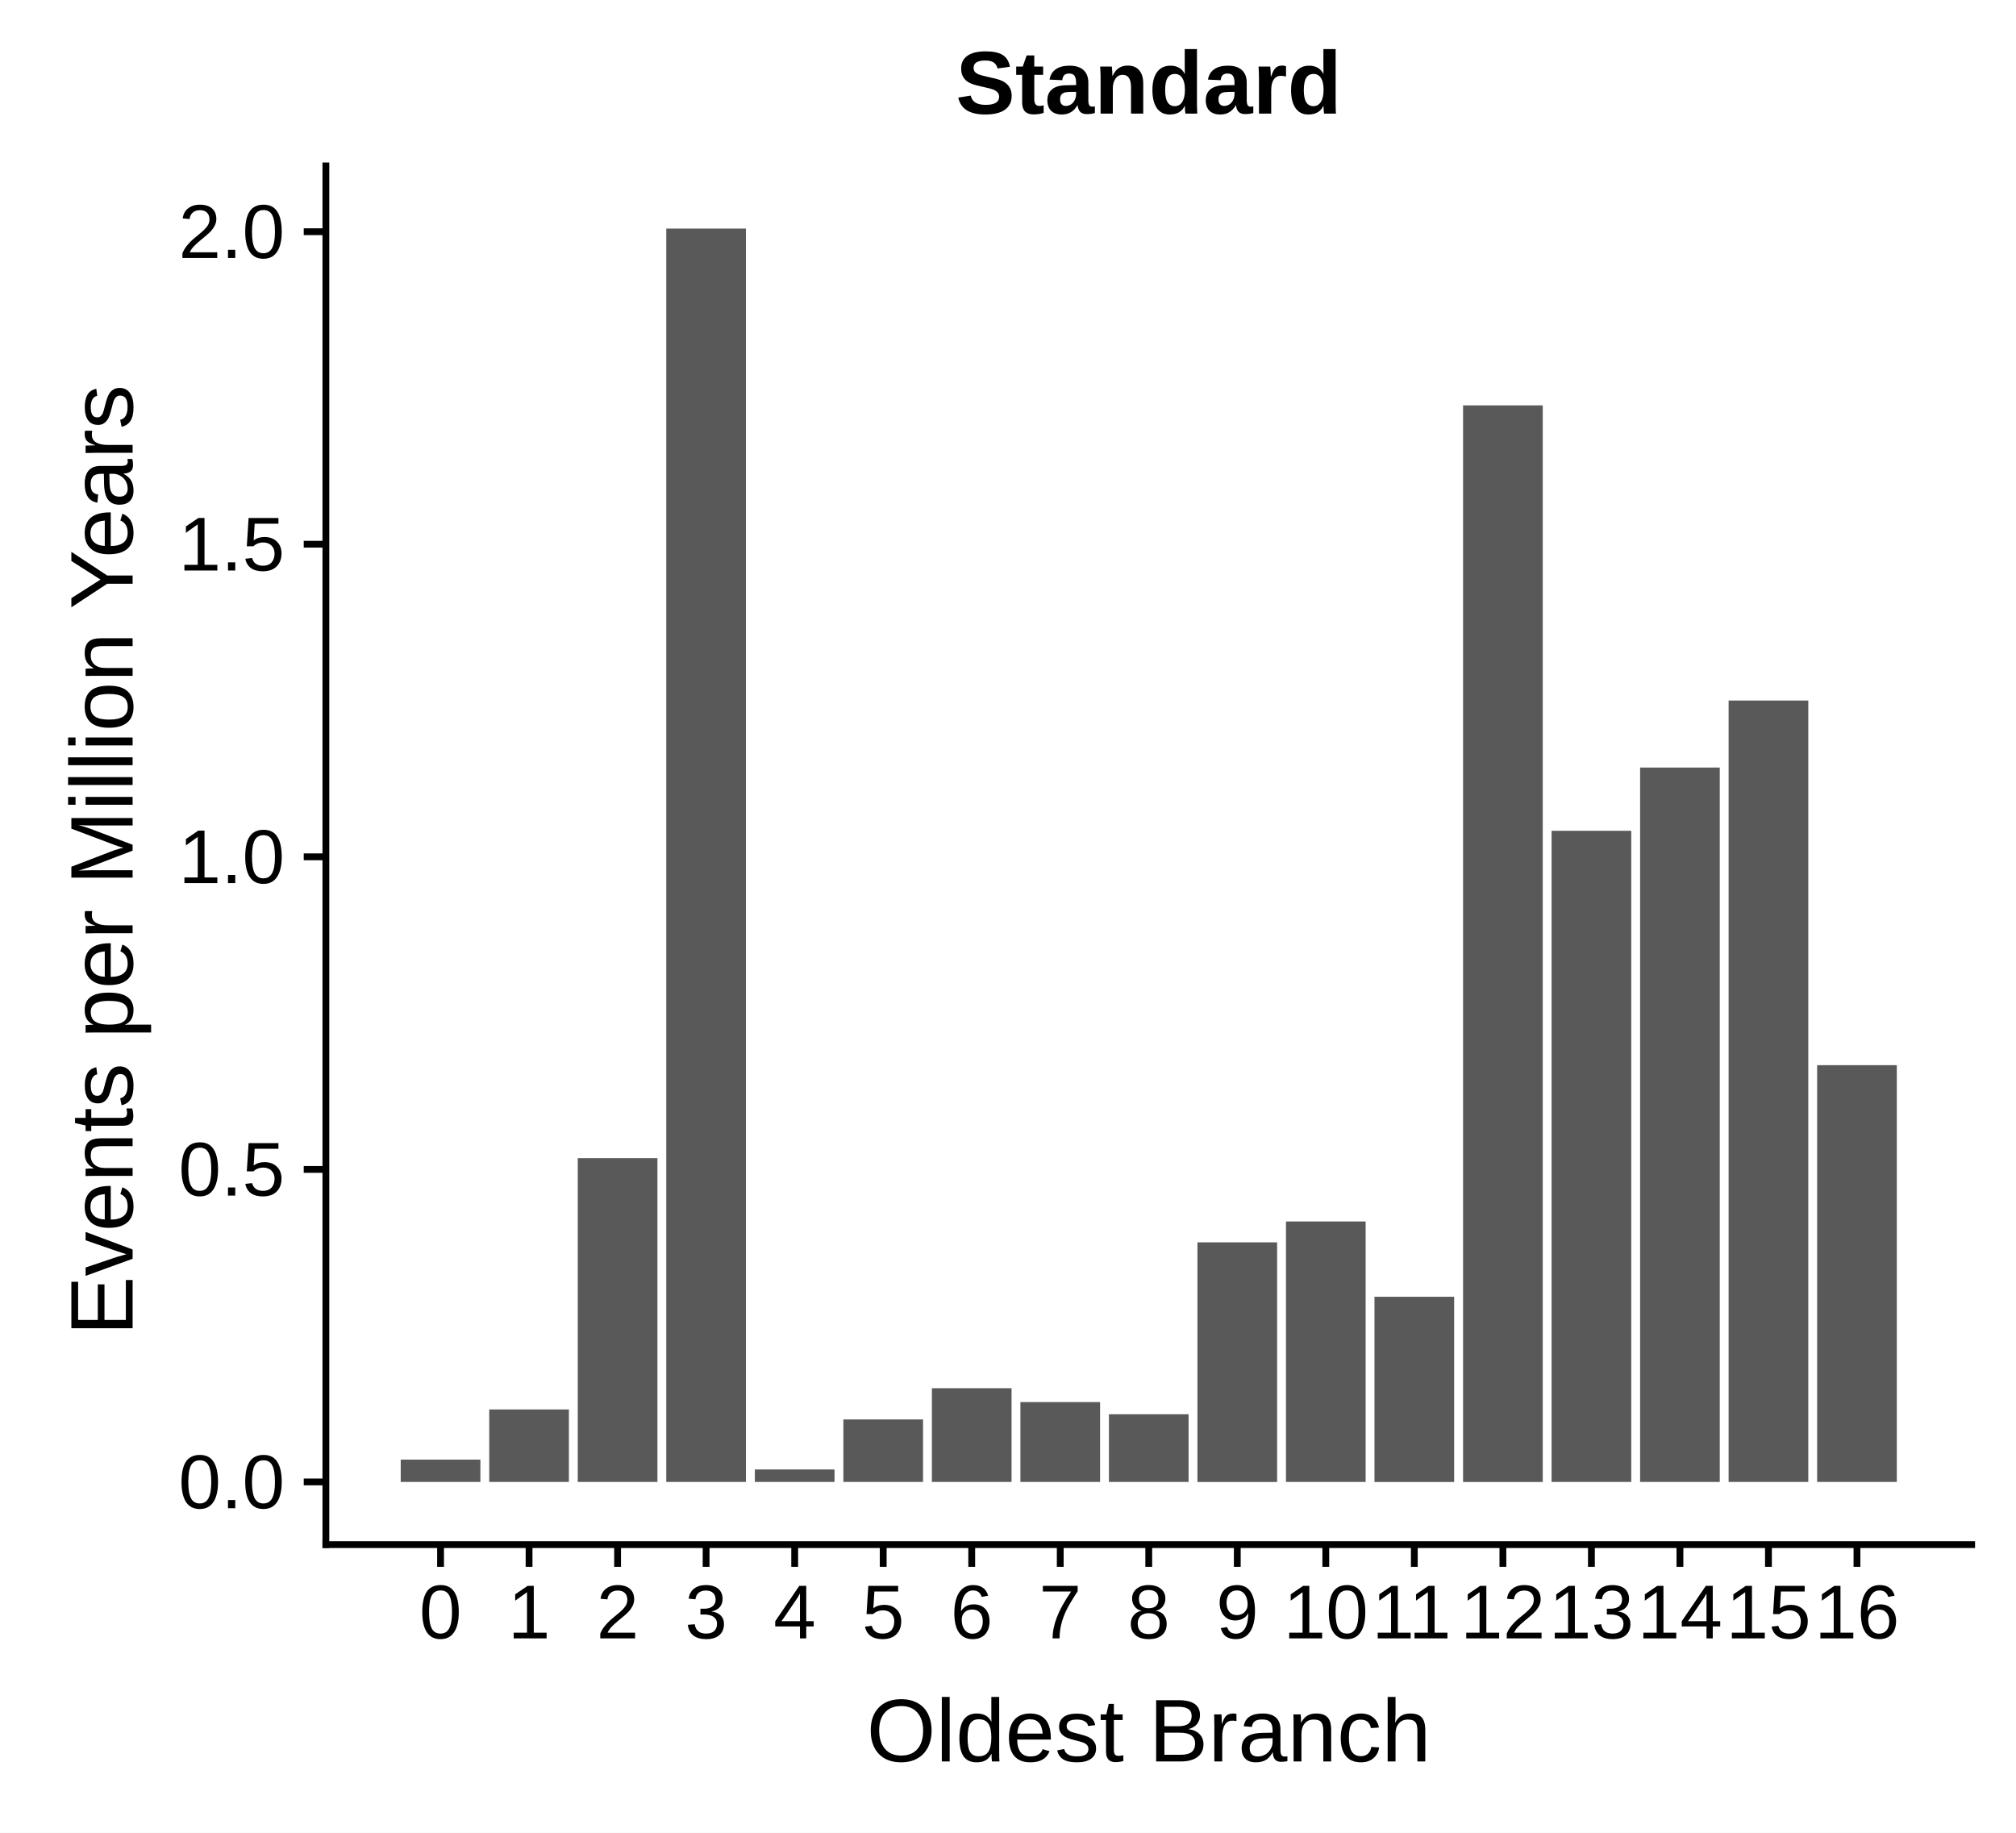
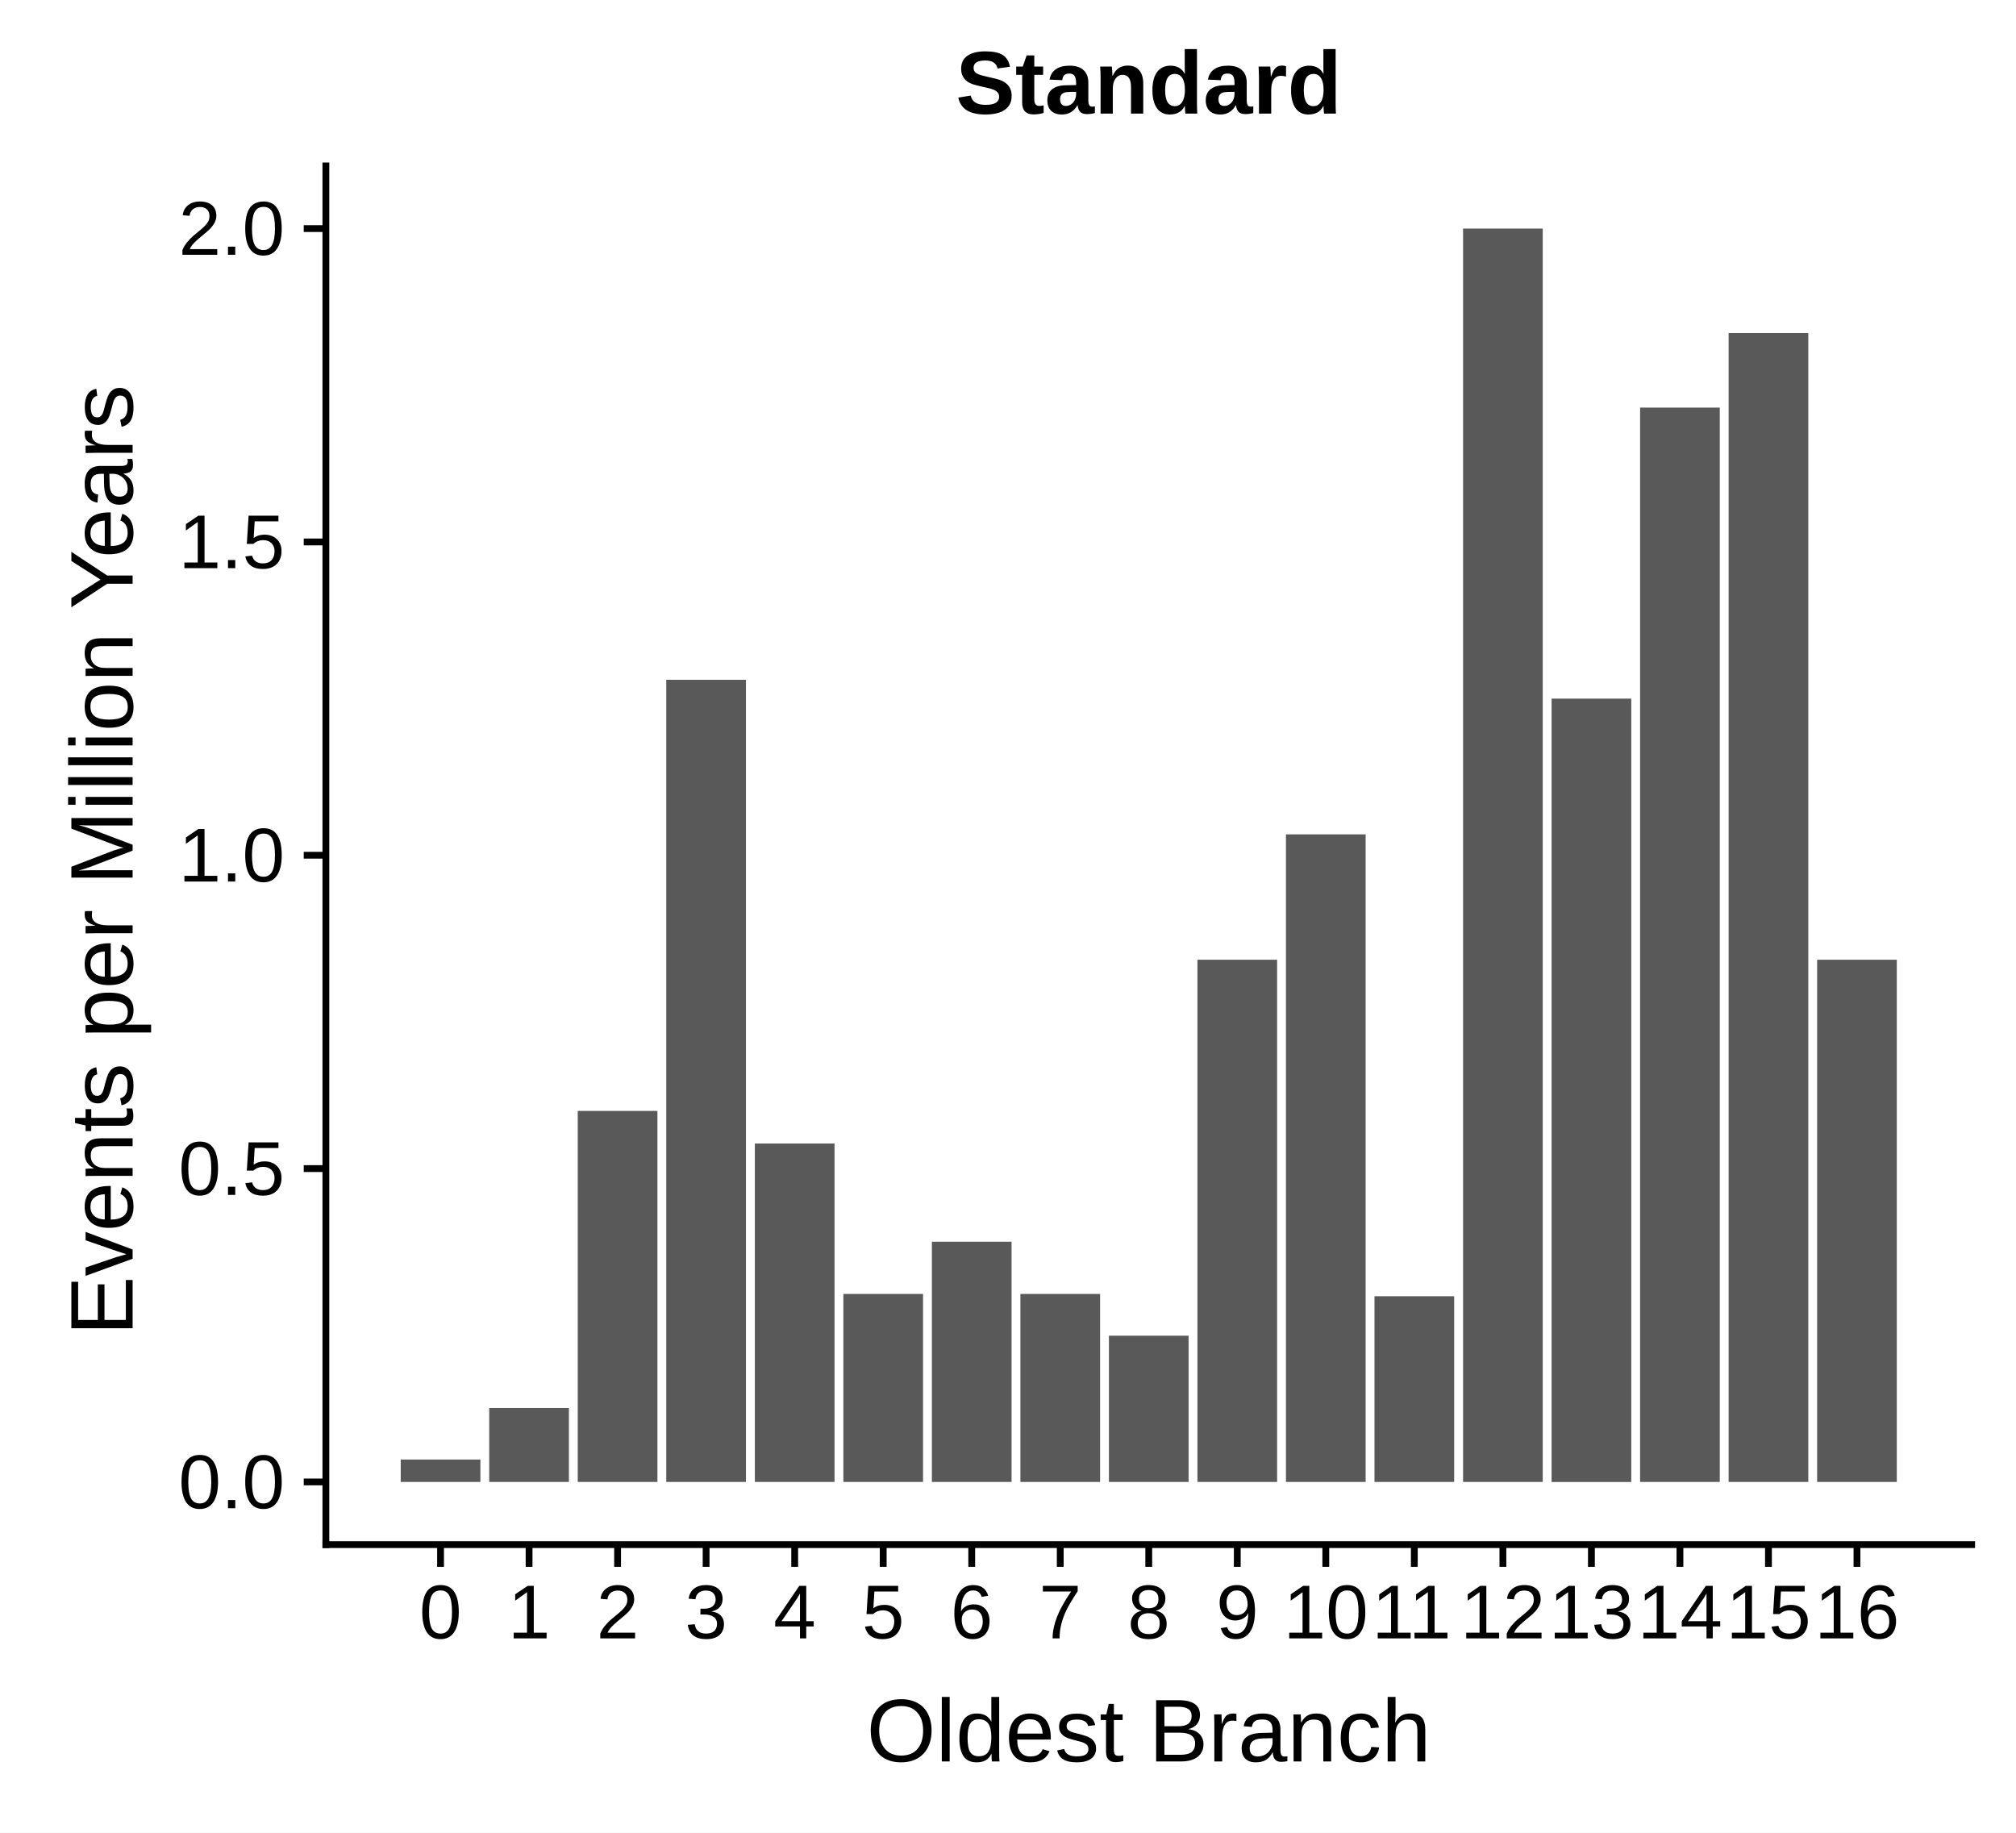
<svg xmlns="http://www.w3.org/2000/svg" viewBox="0 0 316.80 288.00">
  <defs>
    <style type="text/css">
    line, polyline, path, rect, circle {
      fill: none;
      stroke: #000000;
      stroke-linecap: round;
      stroke-linejoin: round;
      stroke-miterlimit: 10.00;
    }
  </style>
  </defs>
  <rect width="100%" height="100%" style="stroke: none; fill: #FFFFFF;" />
  <defs>
    <clipPath id="cpNTEuMjE0OXwzMDkuODI2fDI0Mi43MTl8MjYuMDY5OA==">
      <rect x="51.21" y="26.07" width="258.61" height="216.65" />
    </clipPath>
  </defs>
-   <rect x="62.97" y="229.36" width="12.52" height="3.51" style="stroke-width: 1.07; stroke: none; stroke-linecap: butt; fill: #595959;" clip-path="url(#cpNTEuMjE0OXwzMDkuODI2fDI0Mi43MTl8MjYuMDY5OA==)" />
-   <rect x="76.88" y="221.48" width="12.52" height="11.39" style="stroke-width: 1.07; stroke: none; stroke-linecap: butt; fill: #595959;" clip-path="url(#cpNTEuMjE0OXwzMDkuODI2fDI0Mi43MTl8MjYuMDY5OA==)" />
-   <rect x="90.79" y="181.99" width="12.52" height="50.88" style="stroke-width: 1.07; stroke: none; stroke-linecap: butt; fill: #595959;" clip-path="url(#cpNTEuMjE0OXwzMDkuODI2fDI0Mi43MTl8MjYuMDY5OA==)" />
-   <rect x="104.70" y="35.92" width="12.52" height="196.95" style="stroke-width: 1.07; stroke: none; stroke-linecap: butt; fill: #595959;" clip-path="url(#cpNTEuMjE0OXwzMDkuODI2fDI0Mi43MTl8MjYuMDY5OA==)" />
-   <rect x="118.62" y="230.91" width="12.52" height="1.96" style="stroke-width: 1.07; stroke: none; stroke-linecap: butt; fill: #595959;" clip-path="url(#cpNTEuMjE0OXwzMDkuODI2fDI0Mi43MTl8MjYuMDY5OA==)" />
-   <rect x="132.53" y="223.05" width="12.52" height="9.82" style="stroke-width: 1.07; stroke: none; stroke-linecap: butt; fill: #595959;" clip-path="url(#cpNTEuMjE0OXwzMDkuODI2fDI0Mi43MTl8MjYuMDY5OA==)" />
-   <rect x="146.44" y="218.14" width="12.52" height="14.73" style="stroke-width: 1.07; stroke: none; stroke-linecap: butt; fill: #595959;" clip-path="url(#cpNTEuMjE0OXwzMDkuODI2fDI0Mi43MTl8MjYuMDY5OA==)" />
-   <rect x="160.35" y="220.32" width="12.52" height="12.55" style="stroke-width: 1.07; stroke: none; stroke-linecap: butt; fill: #595959;" clip-path="url(#cpNTEuMjE0OXwzMDkuODI2fDI0Mi43MTl8MjYuMDY5OA==)" />
-   <rect x="174.26" y="222.23" width="12.52" height="10.64" style="stroke-width: 1.07; stroke: none; stroke-linecap: butt; fill: #595959;" clip-path="url(#cpNTEuMjE0OXwzMDkuODI2fDI0Mi43MTl8MjYuMDY5OA==)" />
-   <rect x="188.17" y="195.22" width="12.52" height="37.66" style="stroke-width: 1.07; stroke: none; stroke-linecap: butt; fill: #595959;" clip-path="url(#cpNTEuMjE0OXwzMDkuODI2fDI0Mi43MTl8MjYuMDY5OA==)" />
-   <rect x="202.08" y="191.94" width="12.52" height="40.93" style="stroke-width: 1.07; stroke: none; stroke-linecap: butt; fill: #595959;" clip-path="url(#cpNTEuMjE0OXwzMDkuODI2fDI0Mi43MTl8MjYuMDY5OA==)" />
-   <rect x="215.99" y="203.77" width="12.52" height="29.11" style="stroke-width: 1.07; stroke: none; stroke-linecap: butt; fill: #595959;" clip-path="url(#cpNTEuMjE0OXwzMDkuODI2fDI0Mi43MTl8MjYuMDY5OA==)" />
-   <rect x="229.91" y="63.70" width="12.52" height="169.18" style="stroke-width: 1.07; stroke: none; stroke-linecap: butt; fill: #595959;" clip-path="url(#cpNTEuMjE0OXwzMDkuODI2fDI0Mi43MTl8MjYuMDY5OA==)" />
-   <rect x="243.82" y="130.55" width="12.52" height="102.32" style="stroke-width: 1.07; stroke: none; stroke-linecap: butt; fill: #595959;" clip-path="url(#cpNTEuMjE0OXwzMDkuODI2fDI0Mi43MTl8MjYuMDY5OA==)" />
-   <rect x="257.73" y="120.61" width="12.52" height="112.26" style="stroke-width: 1.07; stroke: none; stroke-linecap: butt; fill: #595959;" clip-path="url(#cpNTEuMjE0OXwzMDkuODI2fDI0Mi43MTl8MjYuMDY5OA==)" />
-   <rect x="271.64" y="110.08" width="12.52" height="122.79" style="stroke-width: 1.07; stroke: none; stroke-linecap: butt; fill: #595959;" clip-path="url(#cpNTEuMjE0OXwzMDkuODI2fDI0Mi43MTl8MjYuMDY5OA==)" />
-   <rect x="285.55" y="167.38" width="12.52" height="65.49" style="stroke-width: 1.07; stroke: none; stroke-linecap: butt; fill: #595959;" clip-path="url(#cpNTEuMjE0OXwzMDkuODI2fDI0Mi43MTl8MjYuMDY5OA==)" />
+   <rect x="62.97" y="229.35" width="12.52" height="3.52" style="stroke-width: 1.07; stroke: none; stroke-linecap: butt; fill: #595959;" clip-path="url(#cpNTEuMjE0OXwzMDkuODI2fDI0Mi43MTl8MjYuMDY5OA==)" />
+   <rect x="76.88" y="221.25" width="12.52" height="11.62" style="stroke-width: 1.07; stroke: none; stroke-linecap: butt; fill: #595959;" clip-path="url(#cpNTEuMjE0OXwzMDkuODI2fDI0Mi43MTl8MjYuMDY5OA==)" />
+   <rect x="90.79" y="174.57" width="12.52" height="58.30" style="stroke-width: 1.07; stroke: none; stroke-linecap: butt; fill: #595959;" clip-path="url(#cpNTEuMjE0OXwzMDkuODI2fDI0Mi43MTl8MjYuMDY5OA==)" />
+   <rect x="104.70" y="106.82" width="12.52" height="126.05" style="stroke-width: 1.07; stroke: none; stroke-linecap: butt; fill: #595959;" clip-path="url(#cpNTEuMjE0OXwzMDkuODI2fDI0Mi43MTl8MjYuMDY5OA==)" />
+   <rect x="118.62" y="179.69" width="12.52" height="53.18" style="stroke-width: 1.07; stroke: none; stroke-linecap: butt; fill: #595959;" clip-path="url(#cpNTEuMjE0OXwzMDkuODI2fDI0Mi43MTl8MjYuMDY5OA==)" />
+   <rect x="132.53" y="203.33" width="12.52" height="29.54" style="stroke-width: 1.07; stroke: none; stroke-linecap: butt; fill: #595959;" clip-path="url(#cpNTEuMjE0OXwzMDkuODI2fDI0Mi43MTl8MjYuMDY5OA==)" />
+   <rect x="146.44" y="195.12" width="12.52" height="37.75" style="stroke-width: 1.07; stroke: none; stroke-linecap: butt; fill: #595959;" clip-path="url(#cpNTEuMjE0OXwzMDkuODI2fDI0Mi43MTl8MjYuMDY5OA==)" />
+   <rect x="160.35" y="203.33" width="12.52" height="29.54" style="stroke-width: 1.07; stroke: none; stroke-linecap: butt; fill: #595959;" clip-path="url(#cpNTEuMjE0OXwzMDkuODI2fDI0Mi43MTl8MjYuMDY5OA==)" />
+   <rect x="174.26" y="209.89" width="12.52" height="22.98" style="stroke-width: 1.07; stroke: none; stroke-linecap: butt; fill: #595959;" clip-path="url(#cpNTEuMjE0OXwzMDkuODI2fDI0Mi43MTl8MjYuMDY5OA==)" />
+   <rect x="188.17" y="150.81" width="12.52" height="82.06" style="stroke-width: 1.07; stroke: none; stroke-linecap: butt; fill: #595959;" clip-path="url(#cpNTEuMjE0OXwzMDkuODI2fDI0Mi43MTl8MjYuMDY5OA==)" />
+   <rect x="202.08" y="131.11" width="12.52" height="101.76" style="stroke-width: 1.07; stroke: none; stroke-linecap: butt; fill: #595959;" clip-path="url(#cpNTEuMjE0OXwzMDkuODI2fDI0Mi43MTl8MjYuMDY5OA==)" />
+   <rect x="215.99" y="203.69" width="12.52" height="29.18" style="stroke-width: 1.07; stroke: none; stroke-linecap: butt; fill: #595959;" clip-path="url(#cpNTEuMjE0OXwzMDkuODI2fDI0Mi43MTl8MjYuMDY5OA==)" />
+   <rect x="229.91" y="35.92" width="12.52" height="196.95" style="stroke-width: 1.07; stroke: none; stroke-linecap: butt; fill: #595959;" clip-path="url(#cpNTEuMjE0OXwzMDkuODI2fDI0Mi43MTl8MjYuMDY5OA==)" />
+   <rect x="243.82" y="109.78" width="12.52" height="123.10" style="stroke-width: 1.07; stroke: none; stroke-linecap: butt; fill: #595959;" clip-path="url(#cpNTEuMjE0OXwzMDkuODI2fDI0Mi43MTl8MjYuMDY5OA==)" />
+   <rect x="257.73" y="64.05" width="12.52" height="168.82" style="stroke-width: 1.07; stroke: none; stroke-linecap: butt; fill: #595959;" clip-path="url(#cpNTEuMjE0OXwzMDkuODI2fDI0Mi43MTl8MjYuMDY5OA==)" />
+   <rect x="271.64" y="52.33" width="12.52" height="180.54" style="stroke-width: 1.07; stroke: none; stroke-linecap: butt; fill: #595959;" clip-path="url(#cpNTEuMjE0OXwzMDkuODI2fDI0Mi43MTl8MjYuMDY5OA==)" />
+   <rect x="285.55" y="150.81" width="12.52" height="82.06" style="stroke-width: 1.07; stroke: none; stroke-linecap: butt; fill: #595959;" clip-path="url(#cpNTEuMjE0OXwzMDkuODI2fDI0Mi43MTl8MjYuMDY5OA==)" />
  <defs>
    <clipPath id="cpMHwzMTYuOHwyODh8MA==">
      <rect x="0.00" y="0.00" width="316.80" height="288.00" />
    </clipPath>
  </defs>
  <polyline points="51.21,242.72 51.21,26.07 " style="stroke-width: 1.07; stroke-linecap: square;" clip-path="url(#cpMHwzMTYuOHwyODh8MA==)" />
  <g clip-path="url(#cpMHwzMTYuOHwyODh8MA==)">
    <text x="28.06" y="237.00" style="font-size: 12.00px; font-family: Liberation Sans;" textLength="16.68px" lengthAdjust="spacingAndGlyphs">0.0</text>
  </g>
  <g clip-path="url(#cpMHwzMTYuOHwyODh8MA==)">
-     <text x="28.06" y="187.88" style="font-size: 12.00px; font-family: Liberation Sans;" textLength="16.68px" lengthAdjust="spacingAndGlyphs">0.5</text>
+     <text x="28.06" y="187.76" style="font-size: 12.00px; font-family: Liberation Sans;" textLength="16.68px" lengthAdjust="spacingAndGlyphs">0.5</text>
  </g>
  <g clip-path="url(#cpMHwzMTYuOHwyODh8MA==)">
-     <text x="28.06" y="138.77" style="font-size: 12.00px; font-family: Liberation Sans;" textLength="16.68px" lengthAdjust="spacingAndGlyphs">1.0</text>
+     <text x="28.06" y="138.52" style="font-size: 12.00px; font-family: Liberation Sans;" textLength="16.68px" lengthAdjust="spacingAndGlyphs">1.0</text>
  </g>
  <g clip-path="url(#cpMHwzMTYuOHwyODh8MA==)">
-     <text x="28.06" y="89.65" style="font-size: 12.00px; font-family: Liberation Sans;" textLength="16.68px" lengthAdjust="spacingAndGlyphs">1.5</text>
+     <text x="28.06" y="89.28" style="font-size: 12.00px; font-family: Liberation Sans;" textLength="16.68px" lengthAdjust="spacingAndGlyphs">1.5</text>
  </g>
  <g clip-path="url(#cpMHwzMTYuOHwyODh8MA==)">
-     <text x="28.06" y="40.54" style="font-size: 12.00px; font-family: Liberation Sans;" textLength="16.68px" lengthAdjust="spacingAndGlyphs">2.0</text>
+     <text x="28.06" y="40.04" style="font-size: 12.00px; font-family: Liberation Sans;" textLength="16.68px" lengthAdjust="spacingAndGlyphs">2.0</text>
  </g>
  <polyline points="47.73,232.87 51.21,232.87 " style="stroke-width: 1.07; stroke-linecap: butt;" clip-path="url(#cpMHwzMTYuOHwyODh8MA==)" />
-   <polyline points="47.73,183.76 51.21,183.76 " style="stroke-width: 1.07; stroke-linecap: butt;" clip-path="url(#cpMHwzMTYuOHwyODh8MA==)" />
-   <polyline points="47.73,134.64 51.21,134.64 " style="stroke-width: 1.07; stroke-linecap: butt;" clip-path="url(#cpMHwzMTYuOHwyODh8MA==)" />
-   <polyline points="47.73,85.52 51.21,85.52 " style="stroke-width: 1.07; stroke-linecap: butt;" clip-path="url(#cpMHwzMTYuOHwyODh8MA==)" />
-   <polyline points="47.73,36.41 51.21,36.41 " style="stroke-width: 1.07; stroke-linecap: butt;" clip-path="url(#cpMHwzMTYuOHwyODh8MA==)" />
+   <polyline points="47.73,183.63 51.21,183.63 " style="stroke-width: 1.07; stroke-linecap: butt;" clip-path="url(#cpMHwzMTYuOHwyODh8MA==)" />
+   <polyline points="47.73,134.39 51.21,134.39 " style="stroke-width: 1.07; stroke-linecap: butt;" clip-path="url(#cpMHwzMTYuOHwyODh8MA==)" />
+   <polyline points="47.73,85.16 51.21,85.16 " style="stroke-width: 1.07; stroke-linecap: butt;" clip-path="url(#cpMHwzMTYuOHwyODh8MA==)" />
+   <polyline points="47.73,35.92 51.21,35.92 " style="stroke-width: 1.07; stroke-linecap: butt;" clip-path="url(#cpMHwzMTYuOHwyODh8MA==)" />
  <polyline points="51.21,242.72 309.83,242.72 " style="stroke-width: 1.07; stroke-linecap: square;" clip-path="url(#cpMHwzMTYuOHwyODh8MA==)" />
  <polyline points="69.23,246.21 69.23,242.72 " style="stroke-width: 1.07; stroke-linecap: butt;" clip-path="url(#cpMHwzMTYuOHwyODh8MA==)" />
  <polyline points="83.14,246.21 83.14,242.72 " style="stroke-width: 1.07; stroke-linecap: butt;" clip-path="url(#cpMHwzMTYuOHwyODh8MA==)" />
  <polyline points="97.05,246.21 97.05,242.72 " style="stroke-width: 1.07; stroke-linecap: butt;" clip-path="url(#cpMHwzMTYuOHwyODh8MA==)" />
  <polyline points="110.96,246.21 110.96,242.72 " style="stroke-width: 1.07; stroke-linecap: butt;" clip-path="url(#cpMHwzMTYuOHwyODh8MA==)" />
  <polyline points="124.88,246.21 124.88,242.72 " style="stroke-width: 1.07; stroke-linecap: butt;" clip-path="url(#cpMHwzMTYuOHwyODh8MA==)" />
  <polyline points="138.79,246.21 138.79,242.72 " style="stroke-width: 1.07; stroke-linecap: butt;" clip-path="url(#cpMHwzMTYuOHwyODh8MA==)" />
  <polyline points="152.70,246.21 152.70,242.72 " style="stroke-width: 1.07; stroke-linecap: butt;" clip-path="url(#cpMHwzMTYuOHwyODh8MA==)" />
  <polyline points="166.61,246.21 166.61,242.72 " style="stroke-width: 1.07; stroke-linecap: butt;" clip-path="url(#cpMHwzMTYuOHwyODh8MA==)" />
  <polyline points="180.52,246.21 180.52,242.72 " style="stroke-width: 1.07; stroke-linecap: butt;" clip-path="url(#cpMHwzMTYuOHwyODh8MA==)" />
  <polyline points="194.43,246.21 194.43,242.72 " style="stroke-width: 1.07; stroke-linecap: butt;" clip-path="url(#cpMHwzMTYuOHwyODh8MA==)" />
  <polyline points="208.34,246.21 208.34,242.72 " style="stroke-width: 1.07; stroke-linecap: butt;" clip-path="url(#cpMHwzMTYuOHwyODh8MA==)" />
  <polyline points="222.25,246.21 222.25,242.72 " style="stroke-width: 1.07; stroke-linecap: butt;" clip-path="url(#cpMHwzMTYuOHwyODh8MA==)" />
  <polyline points="236.17,246.21 236.17,242.72 " style="stroke-width: 1.07; stroke-linecap: butt;" clip-path="url(#cpMHwzMTYuOHwyODh8MA==)" />
  <polyline points="250.08,246.21 250.08,242.72 " style="stroke-width: 1.07; stroke-linecap: butt;" clip-path="url(#cpMHwzMTYuOHwyODh8MA==)" />
  <polyline points="263.99,246.21 263.99,242.72 " style="stroke-width: 1.07; stroke-linecap: butt;" clip-path="url(#cpMHwzMTYuOHwyODh8MA==)" />
  <polyline points="277.90,246.21 277.90,242.72 " style="stroke-width: 1.07; stroke-linecap: butt;" clip-path="url(#cpMHwzMTYuOHwyODh8MA==)" />
  <polyline points="291.81,246.21 291.81,242.72 " style="stroke-width: 1.07; stroke-linecap: butt;" clip-path="url(#cpMHwzMTYuOHwyODh8MA==)" />
  <g clip-path="url(#cpMHwzMTYuOHwyODh8MA==)">
    <text x="65.89" y="257.45" style="font-size: 12.00px; font-family: Liberation Sans;" textLength="6.67px" lengthAdjust="spacingAndGlyphs">0</text>
  </g>
  <g clip-path="url(#cpMHwzMTYuOHwyODh8MA==)">
    <text x="79.80" y="257.45" style="font-size: 12.00px; font-family: Liberation Sans;" textLength="6.67px" lengthAdjust="spacingAndGlyphs">1</text>
  </g>
  <g clip-path="url(#cpMHwzMTYuOHwyODh8MA==)">
    <text x="93.72" y="257.45" style="font-size: 12.00px; font-family: Liberation Sans;" textLength="6.67px" lengthAdjust="spacingAndGlyphs">2</text>
  </g>
  <g clip-path="url(#cpMHwzMTYuOHwyODh8MA==)">
    <text x="107.63" y="257.45" style="font-size: 12.00px; font-family: Liberation Sans;" textLength="6.67px" lengthAdjust="spacingAndGlyphs">3</text>
  </g>
  <g clip-path="url(#cpMHwzMTYuOHwyODh8MA==)">
    <text x="121.54" y="257.45" style="font-size: 12.00px; font-family: Liberation Sans;" textLength="6.67px" lengthAdjust="spacingAndGlyphs">4</text>
  </g>
  <g clip-path="url(#cpMHwzMTYuOHwyODh8MA==)">
    <text x="135.45" y="257.45" style="font-size: 12.00px; font-family: Liberation Sans;" textLength="6.67px" lengthAdjust="spacingAndGlyphs">5</text>
  </g>
  <g clip-path="url(#cpMHwzMTYuOHwyODh8MA==)">
    <text x="149.36" y="257.45" style="font-size: 12.00px; font-family: Liberation Sans;" textLength="6.67px" lengthAdjust="spacingAndGlyphs">6</text>
  </g>
  <g clip-path="url(#cpMHwzMTYuOHwyODh8MA==)">
    <text x="163.27" y="257.45" style="font-size: 12.00px; font-family: Liberation Sans;" textLength="6.67px" lengthAdjust="spacingAndGlyphs">7</text>
  </g>
  <g clip-path="url(#cpMHwzMTYuOHwyODh8MA==)">
    <text x="177.18" y="257.45" style="font-size: 12.00px; font-family: Liberation Sans;" textLength="6.67px" lengthAdjust="spacingAndGlyphs">8</text>
  </g>
  <g clip-path="url(#cpMHwzMTYuOHwyODh8MA==)">
    <text x="191.10" y="257.45" style="font-size: 12.00px; font-family: Liberation Sans;" textLength="6.67px" lengthAdjust="spacingAndGlyphs">9</text>
  </g>
  <g clip-path="url(#cpMHwzMTYuOHwyODh8MA==)">
    <text x="201.67" y="257.45" style="font-size: 12.00px; font-family: Liberation Sans;" textLength="13.35px" lengthAdjust="spacingAndGlyphs">10</text>
  </g>
  <g clip-path="url(#cpMHwzMTYuOHwyODh8MA==)">
    <text x="215.58" y="257.45" style="font-size: 12.00px; font-family: Liberation Sans;" textLength="13.35px" lengthAdjust="spacingAndGlyphs">11</text>
  </g>
  <g clip-path="url(#cpMHwzMTYuOHwyODh8MA==)">
    <text x="229.49" y="257.45" style="font-size: 12.00px; font-family: Liberation Sans;" textLength="13.35px" lengthAdjust="spacingAndGlyphs">12</text>
  </g>
  <g clip-path="url(#cpMHwzMTYuOHwyODh8MA==)">
    <text x="243.40" y="257.45" style="font-size: 12.00px; font-family: Liberation Sans;" textLength="13.35px" lengthAdjust="spacingAndGlyphs">13</text>
  </g>
  <g clip-path="url(#cpMHwzMTYuOHwyODh8MA==)">
    <text x="257.32" y="257.45" style="font-size: 12.00px; font-family: Liberation Sans;" textLength="13.35px" lengthAdjust="spacingAndGlyphs">14</text>
  </g>
  <g clip-path="url(#cpMHwzMTYuOHwyODh8MA==)">
    <text x="271.23" y="257.45" style="font-size: 12.00px; font-family: Liberation Sans;" textLength="13.35px" lengthAdjust="spacingAndGlyphs">15</text>
  </g>
  <g clip-path="url(#cpMHwzMTYuOHwyODh8MA==)">
    <text x="285.14" y="257.45" style="font-size: 12.00px; font-family: Liberation Sans;" textLength="13.35px" lengthAdjust="spacingAndGlyphs">16</text>
  </g>
  <g clip-path="url(#cpMHwzMTYuOHwyODh8MA==)">
    <text x="136.17" y="276.79" style="font-size: 14.00px; font-family: Liberation Sans;" textLength="88.71px" lengthAdjust="spacingAndGlyphs">Oldest Branch</text>
  </g>
  <g clip-path="url(#cpMHwzMTYuOHwyODh8MA==)">
    <text transform="translate(20.84,209.87) rotate(-90)" style="font-size: 14.00px; font-family: Liberation Sans;" textLength="150.95px" lengthAdjust="spacingAndGlyphs">Events per Million Years</text>
  </g>
  <g clip-path="url(#cpMHwzMTYuOHwyODh8MA==)">
    <text x="150.18" y="17.85" style="font-size: 14.00px; font-weight: bold; font-family: Liberation Sans;" textLength="60.68px" lengthAdjust="spacingAndGlyphs">Standard</text>
  </g>
</svg>
